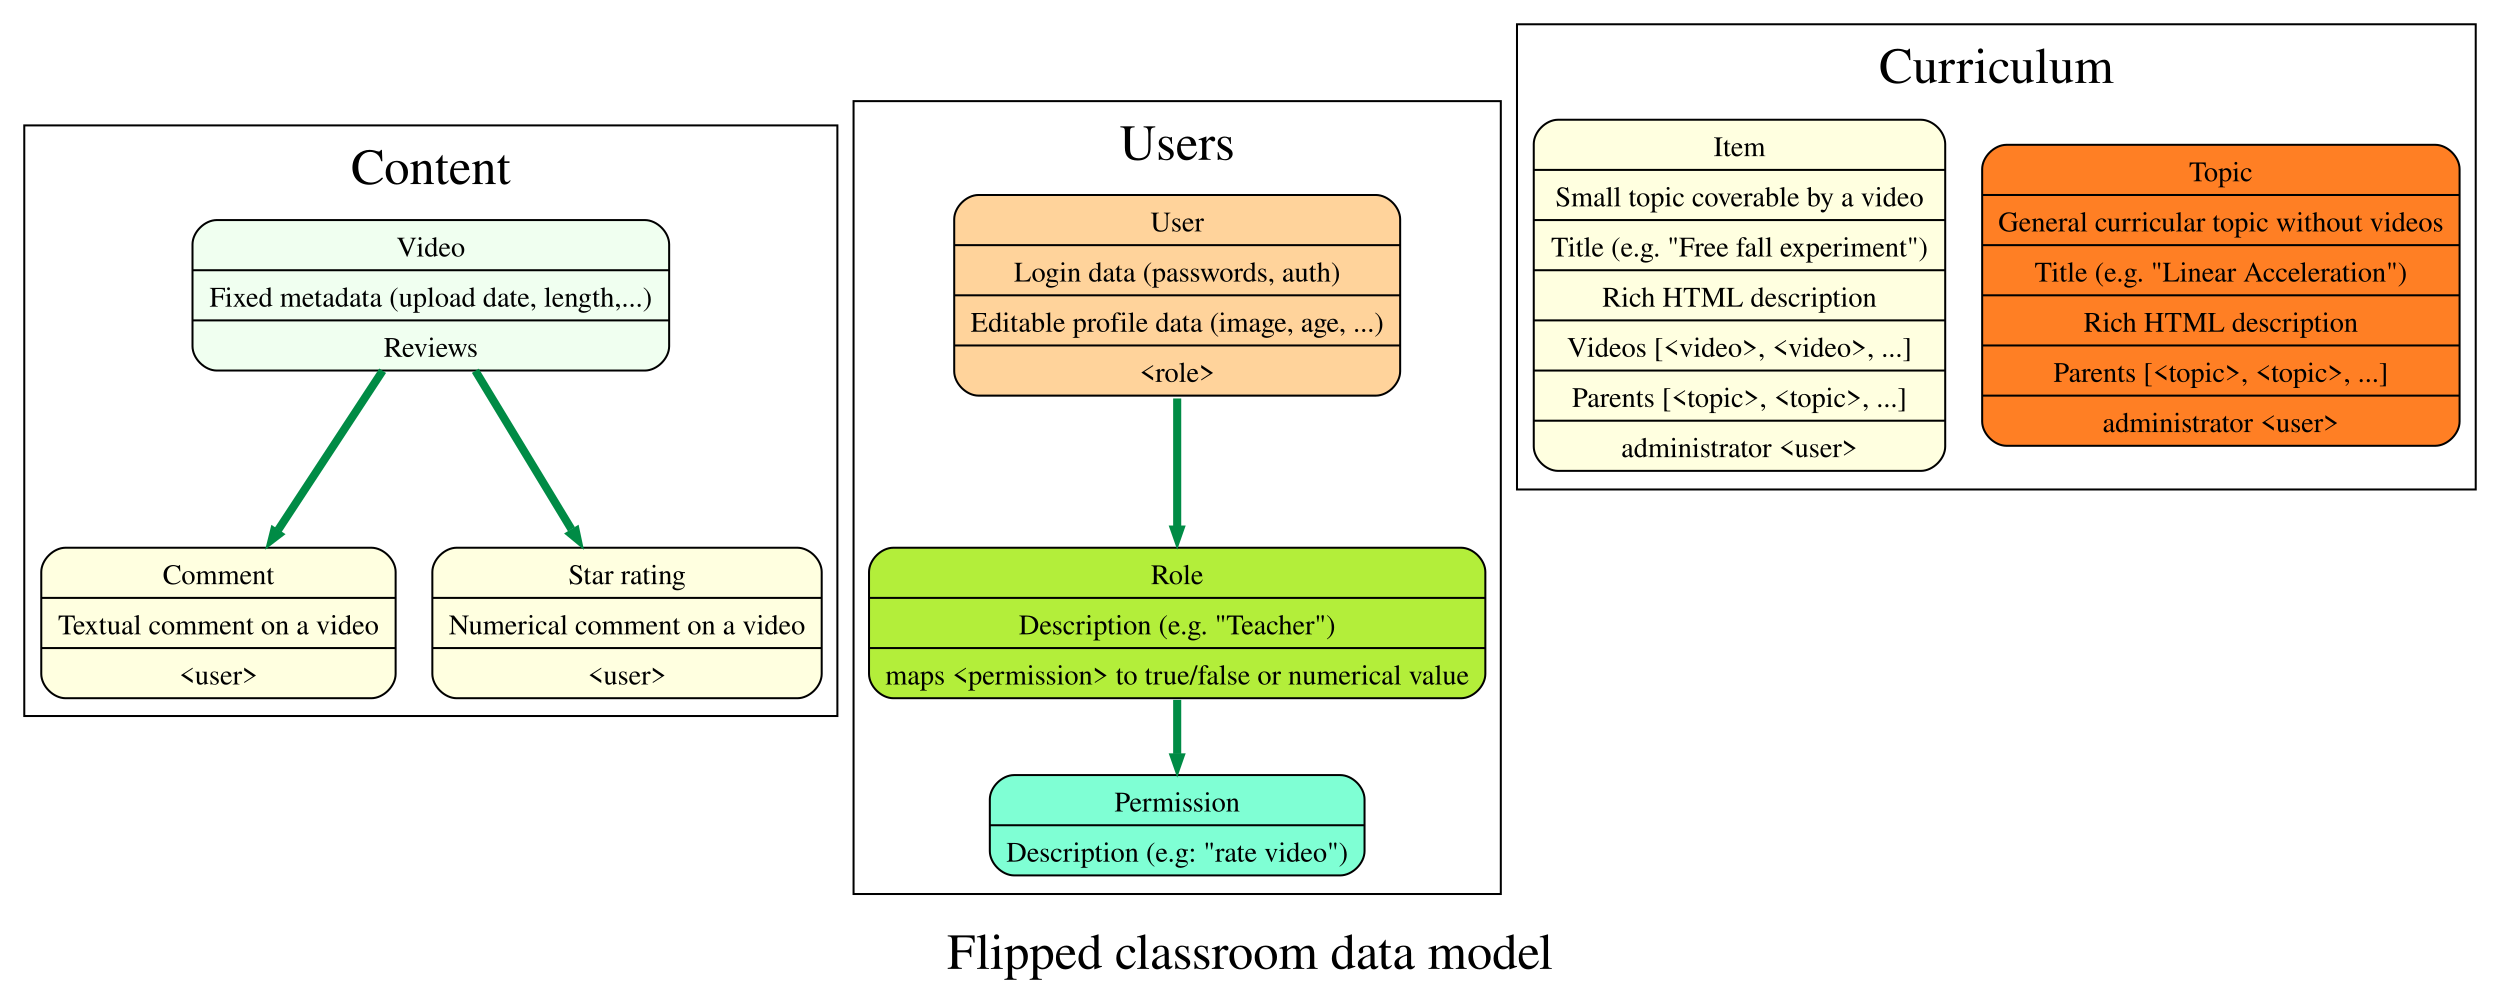
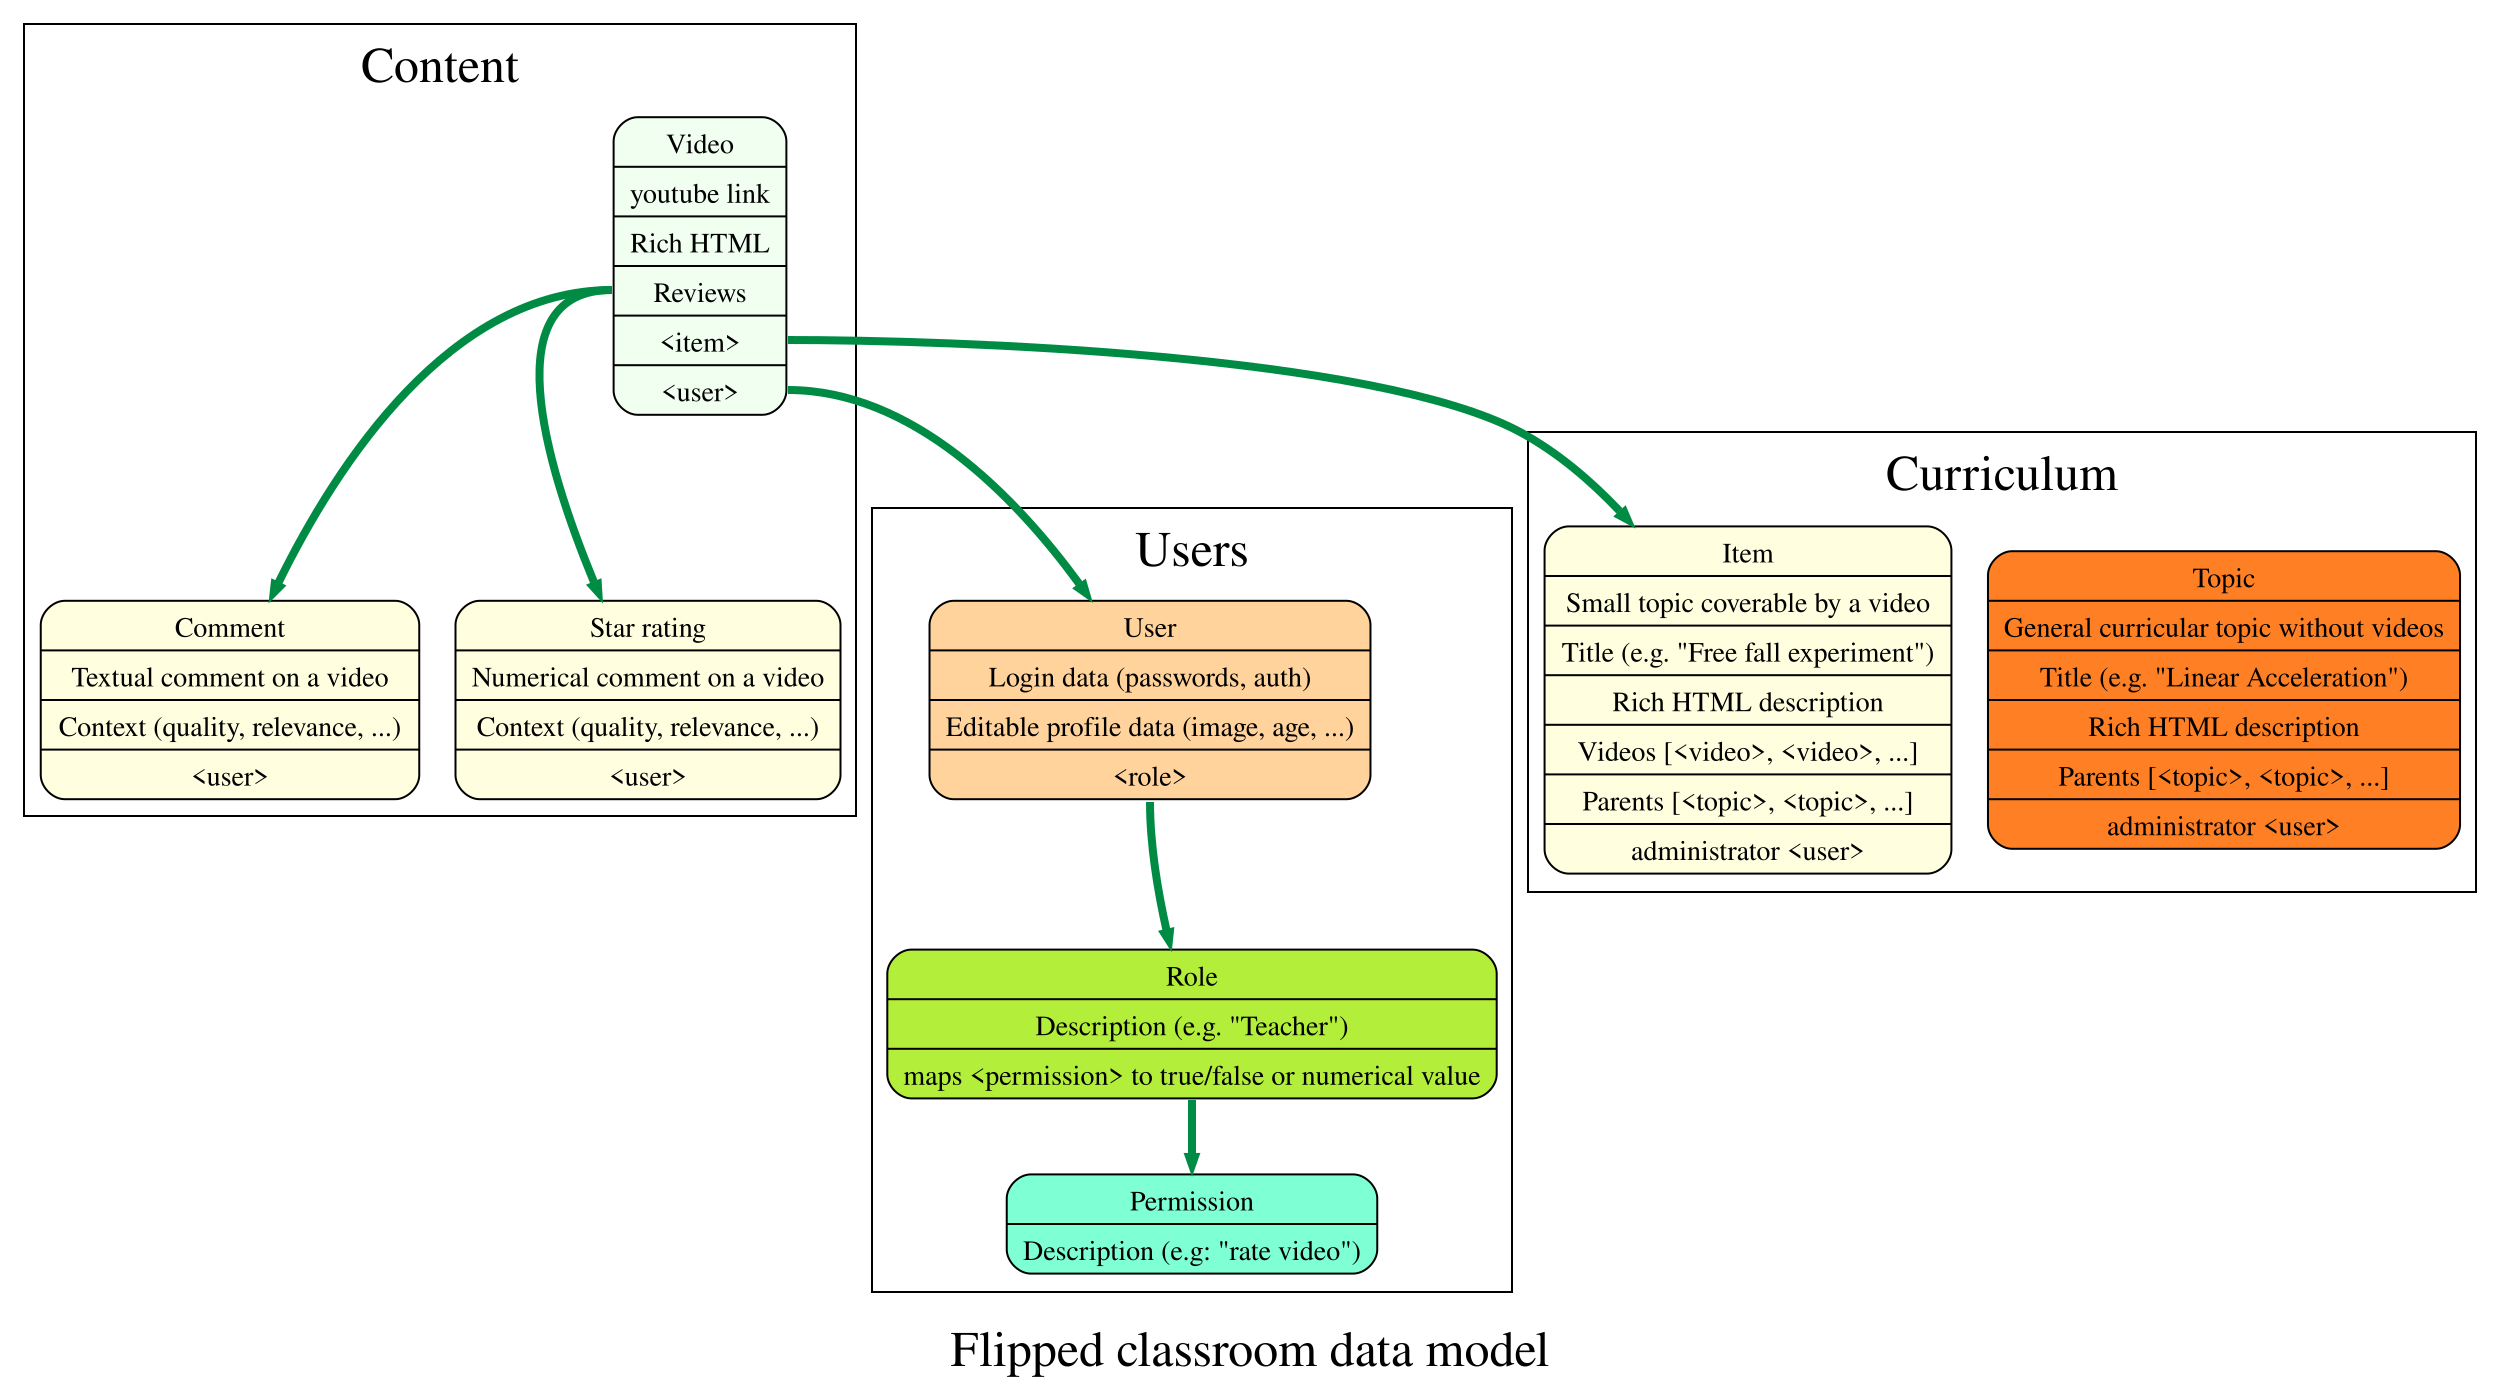
- <svg xmlns="http://www.w3.org/2000/svg" width="1236pt" height="492pt" viewBox="0.00 0.00 1236.00 492.00">
-   <g id="graph0" class="graph" transform="scale(1 1) rotate(0) translate(4 488)">
-     <polygon fill="white" stroke="white" points="-4,5 -4,-488 1233,-488 1233,5 -4,5" />
-     <text text-anchor="middle" x="614" y="-9" font-family="Times,serif" font-size="25.00">Flipped classroom data model</text>
+ <svg xmlns="http://www.w3.org/2000/svg" width="1250pt" height="696pt" viewBox="0.00 0.00 1250.00 696.00">
+   <g id="graph0" class="graph" transform="scale(1 1) rotate(0) translate(4 692)">
+     <polygon fill="white" stroke="white" points="-4,5 -4,-692 1247,-692 1247,5 -4,5" />
+     <text text-anchor="middle" x="621" y="-9" font-family="Times,serif" font-size="25.00">Flipped classroom data model</text>
    <g id="clust1" class="cluster">
-       <polygon fill="none" stroke="black" points="8,-134 8,-426 410,-426 410,-134 8,-134" />
-       <text text-anchor="middle" x="209" y="-397" font-family="Times,serif" font-size="25.00">Content</text>
+       <polygon fill="none" stroke="black" points="8,-284 8,-680 424,-680 424,-284 8,-284" />
+       <text text-anchor="middle" x="216" y="-651" font-family="Times,serif" font-size="25.00">Content</text>
    </g>
    <g id="clust2" class="cluster">
-       <polygon fill="none" stroke="black" points="418,-46 418,-438 738,-438 738,-46 418,-46" />
-       <text text-anchor="middle" x="578" y="-409" font-family="Times,serif" font-size="25.00">Users</text>
+       <polygon fill="none" stroke="black" points="432,-46 432,-438 752,-438 752,-46 432,-46" />
+       <text text-anchor="middle" x="592" y="-409" font-family="Times,serif" font-size="25.00">Users</text>
    </g>
    <g id="clust3" class="cluster">
-       <polygon fill="none" stroke="black" points="746,-246 746,-476 1220,-476 1220,-246 746,-246" />
-       <text text-anchor="middle" x="983" y="-447" font-family="Times,serif" font-size="25.00">Curriculum</text>
+       <polygon fill="none" stroke="black" points="760,-246 760,-476 1234,-476 1234,-246 760,-246" />
+       <text text-anchor="middle" x="997" y="-447" font-family="Times,serif" font-size="25.00">Curriculum</text>
    </g>
    <g id="node1" class="node">
-       <path fill="#f0fff0" stroke="black" d="M103.174,-304.8C103.174,-304.8 314.826,-304.8 314.826,-304.8 320.826,-304.8 326.826,-310.8 326.826,-316.8 326.826,-316.8 326.826,-367.2 326.826,-367.2 326.826,-373.2 320.826,-379.2 314.826,-379.2 314.826,-379.2 103.174,-379.2 103.174,-379.2 97.174,-379.2 91.174,-373.2 91.174,-367.2 91.174,-367.2 91.174,-316.8 91.174,-316.8 91.174,-310.8 97.174,-304.8 103.174,-304.8" />
-       <text text-anchor="middle" x="209" y="-361.2" font-family="Times,serif" font-size="14.00">Video</text>
-       <polyline fill="none" stroke="black" points="91.174,-354.4 326.826,-354.4 " />
-       <text text-anchor="middle" x="209" y="-336.4" font-family="Times,serif" font-size="14.00">Fixed metadata (upload date, length,...)</text>
-       <polyline fill="none" stroke="black" points="91.174,-329.6 326.826,-329.6 " />
-       <text text-anchor="middle" x="209" y="-311.6" font-family="Times,serif" font-size="14.00">Reviews</text>
+       <path fill="#f0fff0" stroke="black" d="M314.809,-484.6C314.809,-484.6 377.191,-484.6 377.191,-484.6 383.191,-484.6 389.191,-490.6 389.191,-496.6 389.191,-496.6 389.191,-621.4 389.191,-621.4 389.191,-627.4 383.191,-633.4 377.191,-633.4 377.191,-633.4 314.809,-633.4 314.809,-633.4 308.809,-633.4 302.809,-627.4 302.809,-621.4 302.809,-621.4 302.809,-496.6 302.809,-496.6 302.809,-490.6 308.809,-484.6 314.809,-484.6" />
+       <text text-anchor="middle" x="346" y="-615.4" font-family="Times,serif" font-size="14.00">Video</text>
+       <polyline fill="none" stroke="black" points="302.809,-608.6 389.191,-608.6 " />
+       <text text-anchor="middle" x="346" y="-590.6" font-family="Times,serif" font-size="14.00">youtube link</text>
+       <polyline fill="none" stroke="black" points="302.809,-583.8 389.191,-583.8 " />
+       <text text-anchor="middle" x="346" y="-565.8" font-family="Times,serif" font-size="14.00">Rich HTML</text>
+       <polyline fill="none" stroke="black" points="302.809,-559 389.191,-559 " />
+       <text text-anchor="middle" x="346" y="-541" font-family="Times,serif" font-size="14.00">Reviews</text>
+       <polyline fill="none" stroke="black" points="302.809,-534.2 389.191,-534.2 " />
+       <text text-anchor="middle" x="346" y="-516.2" font-family="Times,serif" font-size="14.00">&lt;item&gt;</text>
+       <polyline fill="none" stroke="black" points="302.809,-509.4 389.191,-509.4 " />
+       <text text-anchor="middle" x="346" y="-491.4" font-family="Times,serif" font-size="14.00">&lt;user&gt;</text>
    </g>
    <g id="node2" class="node">
-       <path fill="#ffffe0" stroke="black" d="M28.402,-142.8C28.402,-142.8 179.598,-142.8 179.598,-142.8 185.598,-142.8 191.598,-148.8 191.598,-154.8 191.598,-154.8 191.598,-205.2 191.598,-205.2 191.598,-211.2 185.598,-217.2 179.598,-217.2 179.598,-217.2 28.402,-217.2 28.402,-217.2 22.402,-217.2 16.402,-211.2 16.402,-205.2 16.402,-205.2 16.402,-154.8 16.402,-154.8 16.402,-148.8 22.402,-142.8 28.402,-142.8" />
-       <text text-anchor="middle" x="104" y="-199.2" font-family="Times,serif" font-size="14.00">Comment</text>
-       <polyline fill="none" stroke="black" points="16.402,-192.4 191.598,-192.4 " />
-       <text text-anchor="middle" x="104" y="-174.4" font-family="Times,serif" font-size="14.00">Textual comment on a video</text>
-       <polyline fill="none" stroke="black" points="16.402,-167.6 191.598,-167.6 " />
-       <text text-anchor="middle" x="104" y="-149.6" font-family="Times,serif" font-size="14.00">&lt;user&gt;</text>
+       <path fill="#ffffe0" stroke="black" d="M28.375,-292.4C28.375,-292.4 193.625,-292.4 193.625,-292.4 199.625,-292.4 205.625,-298.4 205.625,-304.4 205.625,-304.4 205.625,-379.6 205.625,-379.6 205.625,-385.6 199.625,-391.6 193.625,-391.6 193.625,-391.6 28.375,-391.6 28.375,-391.6 22.375,-391.6 16.375,-385.6 16.375,-379.6 16.375,-379.6 16.375,-304.4 16.375,-304.4 16.375,-298.4 22.375,-292.4 28.375,-292.4" />
+       <text text-anchor="middle" x="111" y="-373.6" font-family="Times,serif" font-size="14.00">Comment</text>
+       <polyline fill="none" stroke="black" points="16.375,-366.8 205.625,-366.8 " />
+       <text text-anchor="middle" x="111" y="-348.8" font-family="Times,serif" font-size="14.00">Textual comment on a video</text>
+       <polyline fill="none" stroke="black" points="16.375,-342 205.625,-342 " />
+       <text text-anchor="middle" x="111" y="-324" font-family="Times,serif" font-size="14.00">Context (quality, relevance, ...)</text>
+       <polyline fill="none" stroke="black" points="16.375,-317.2 205.625,-317.2 " />
+       <text text-anchor="middle" x="111" y="-299.2" font-family="Times,serif" font-size="14.00">&lt;user&gt;</text>
    </g>
    <g id="edge1" class="edge">
-       <path fill="none" stroke="#008b45" stroke-width="4" d="M185.174,-304.694C169.856,-281.353 149.842,-250.854 133.519,-225.981" />
-       <polygon fill="#008b45" stroke="#008b45" points="136.326,-223.88 127.913,-217.439 130.474,-227.72 136.326,-223.88" />
+       <path fill="none" stroke="#008b45" stroke-width="4" d="M302,-547C221.356,-547 164.914,-460.999 135.243,-400.676" />
+       <polygon fill="#008b45" stroke="#008b45" points="138.37,-399.103 130.885,-391.604 132.06,-402.133 138.37,-399.103" />
    </g>
    <g id="node3" class="node">
-       <path fill="#ffffe0" stroke="black" d="M221.751,-142.8C221.751,-142.8 390.249,-142.8 390.249,-142.8 396.249,-142.8 402.249,-148.8 402.249,-154.8 402.249,-154.8 402.249,-205.2 402.249,-205.2 402.249,-211.2 396.249,-217.2 390.249,-217.2 390.249,-217.2 221.751,-217.2 221.751,-217.2 215.751,-217.2 209.751,-211.2 209.751,-205.2 209.751,-205.2 209.751,-154.8 209.751,-154.8 209.751,-148.8 215.751,-142.8 221.751,-142.8" />
-       <text text-anchor="middle" x="306" y="-199.2" font-family="Times,serif" font-size="14.00">Star rating</text>
-       <polyline fill="none" stroke="black" points="209.751,-192.4 402.249,-192.4 " />
-       <text text-anchor="middle" x="306" y="-174.4" font-family="Times,serif" font-size="14.00">Numerical comment on a video</text>
-       <polyline fill="none" stroke="black" points="209.751,-167.6 402.249,-167.6 " />
-       <text text-anchor="middle" x="306" y="-149.6" font-family="Times,serif" font-size="14.00">&lt;user&gt;</text>
+       <path fill="#ffffe0" stroke="black" d="M235.751,-292.4C235.751,-292.4 404.249,-292.4 404.249,-292.4 410.249,-292.4 416.249,-298.4 416.249,-304.4 416.249,-304.4 416.249,-379.6 416.249,-379.6 416.249,-385.6 410.249,-391.6 404.249,-391.6 404.249,-391.6 235.751,-391.6 235.751,-391.6 229.751,-391.6 223.751,-385.6 223.751,-379.6 223.751,-379.6 223.751,-304.4 223.751,-304.4 223.751,-298.4 229.751,-292.4 235.751,-292.4" />
+       <text text-anchor="middle" x="320" y="-373.6" font-family="Times,serif" font-size="14.00">Star rating</text>
+       <polyline fill="none" stroke="black" points="223.751,-366.8 416.249,-366.8 " />
+       <text text-anchor="middle" x="320" y="-348.8" font-family="Times,serif" font-size="14.00">Numerical comment on a video</text>
+       <polyline fill="none" stroke="black" points="223.751,-342 416.249,-342 " />
+       <text text-anchor="middle" x="320" y="-324" font-family="Times,serif" font-size="14.00">Context (quality, relevance, ...)</text>
+       <polyline fill="none" stroke="black" points="223.751,-317.2 416.249,-317.2 " />
+       <text text-anchor="middle" x="320" y="-299.2" font-family="Times,serif" font-size="14.00">&lt;user&gt;</text>
    </g>
    <g id="edge2" class="edge">
-       <path fill="none" stroke="#008b45" stroke-width="4" d="M231.011,-304.694C245.099,-281.455 263.49,-251.12 278.532,-226.308" />
-       <polygon fill="#008b45" stroke="#008b45" points="281.717,-227.805 283.909,-217.439 275.731,-224.176 281.717,-227.805" />
+       <path fill="none" stroke="#008b45" stroke-width="4" d="M302,-547C243.024,-547 268.033,-461.352 292.95,-401.048" />
+       <polygon fill="#008b45" stroke="#008b45" points="296.272,-402.178 296.936,-391.604 289.823,-399.456 296.272,-402.178" />
    </g>
    <g id="node4" class="node">
-       <path fill="#ffd39b" stroke="black" d="M479.762,-292.4C479.762,-292.4 676.238,-292.4 676.238,-292.4 682.238,-292.4 688.238,-298.4 688.238,-304.4 688.238,-304.4 688.238,-379.6 688.238,-379.6 688.238,-385.6 682.238,-391.6 676.238,-391.6 676.238,-391.6 479.762,-391.6 479.762,-391.6 473.762,-391.6 467.762,-385.6 467.762,-379.6 467.762,-379.6 467.762,-304.4 467.762,-304.4 467.762,-298.4 473.762,-292.4 479.762,-292.4" />
-       <text text-anchor="middle" x="578" y="-373.6" font-family="Times,serif" font-size="14.00">User</text>
-       <polyline fill="none" stroke="black" points="467.762,-366.8 688.238,-366.8 " />
-       <text text-anchor="middle" x="578" y="-348.8" font-family="Times,serif" font-size="14.00">Login data (passwords, auth)</text>
-       <polyline fill="none" stroke="black" points="467.762,-342 688.238,-342 " />
-       <text text-anchor="middle" x="578" y="-324" font-family="Times,serif" font-size="14.00">Editable profile data (image, age, ...)</text>
-       <polyline fill="none" stroke="black" points="467.762,-317.2 688.238,-317.2 " />
-       <text text-anchor="middle" x="578" y="-299.2" font-family="Times,serif" font-size="14.00">&lt;role&gt;</text>
+       <path fill="#ffd39b" stroke="black" d="M472.762,-292.4C472.762,-292.4 669.238,-292.4 669.238,-292.4 675.238,-292.4 681.238,-298.4 681.238,-304.4 681.238,-304.4 681.238,-379.6 681.238,-379.6 681.238,-385.6 675.238,-391.6 669.238,-391.6 669.238,-391.6 472.762,-391.6 472.762,-391.6 466.762,-391.6 460.762,-385.6 460.762,-379.6 460.762,-379.6 460.762,-304.4 460.762,-304.4 460.762,-298.4 466.762,-292.4 472.762,-292.4" />
+       <text text-anchor="middle" x="571" y="-373.6" font-family="Times,serif" font-size="14.00">User</text>
+       <polyline fill="none" stroke="black" points="460.762,-366.8 681.238,-366.8 " />
+       <text text-anchor="middle" x="571" y="-348.8" font-family="Times,serif" font-size="14.00">Login data (passwords, auth)</text>
+       <polyline fill="none" stroke="black" points="460.762,-342 681.238,-342 " />
+       <text text-anchor="middle" x="571" y="-324" font-family="Times,serif" font-size="14.00">Editable profile data (image, age, ...)</text>
+       <polyline fill="none" stroke="black" points="460.762,-317.2 681.238,-317.2 " />
+       <text text-anchor="middle" x="571" y="-299.2" font-family="Times,serif" font-size="14.00">&lt;role&gt;</text>
+     </g>
+     <g id="edge3" class="edge">
+       <path fill="none" stroke="#008b45" stroke-width="4" d="M390,-497C452.017,-497 503.607,-443.908 535.634,-400.07" />
+       <polygon fill="#008b45" stroke="#008b45" points="538.627,-401.901 541.58,-391.727 532.926,-397.839 538.627,-401.901" />
+     </g>
+     <g id="node8" class="node">
+       <path fill="#ffffe0" stroke="black" d="M780.29,-255.2C780.29,-255.2 959.71,-255.2 959.71,-255.2 965.71,-255.2 971.71,-261.2 971.71,-267.2 971.71,-267.2 971.71,-416.8 971.71,-416.8 971.71,-422.8 965.71,-428.8 959.71,-428.8 959.71,-428.8 780.29,-428.8 780.29,-428.8 774.29,-428.8 768.29,-422.8 768.29,-416.8 768.29,-416.8 768.29,-267.2 768.29,-267.2 768.29,-261.2 774.29,-255.2 780.29,-255.2" />
+       <text text-anchor="middle" x="870" y="-410.8" font-family="Times,serif" font-size="14.00">Item</text>
+       <polyline fill="none" stroke="black" points="768.29,-404 971.71,-404 " />
+       <text text-anchor="middle" x="870" y="-386" font-family="Times,serif" font-size="14.00">Small topic coverable by a video</text>
+       <polyline fill="none" stroke="black" points="768.29,-379.2 971.71,-379.2 " />
+       <text text-anchor="middle" x="870" y="-361.2" font-family="Times,serif" font-size="14.00">Title (e.g. "Free fall experiment")</text>
+       <polyline fill="none" stroke="black" points="768.29,-354.4 971.71,-354.4 " />
+       <text text-anchor="middle" x="870" y="-336.4" font-family="Times,serif" font-size="14.00">Rich HTML description</text>
+       <polyline fill="none" stroke="black" points="768.29,-329.6 971.71,-329.6 " />
+       <text text-anchor="middle" x="870" y="-311.6" font-family="Times,serif" font-size="14.00">Videos [&lt;video&gt;, &lt;video&gt;, ...]</text>
+       <polyline fill="none" stroke="black" points="768.29,-304.8 971.71,-304.8 " />
+       <text text-anchor="middle" x="870" y="-286.8" font-family="Times,serif" font-size="14.00">Parents [&lt;topic&gt;, &lt;topic&gt;, ...]</text>
+       <polyline fill="none" stroke="black" points="768.29,-280 971.71,-280 " />
+       <text text-anchor="middle" x="870" y="-262" font-family="Times,serif" font-size="14.00">administrator &lt;user&gt;</text>
+     </g>
+     <g id="edge4" class="edge">
+       <path fill="none" stroke="#008b45" stroke-width="4" d="M390,-522C471.973,-522 683.812,-514.839 756,-476 774.412,-466.094 791.157,-451.916 805.802,-436.476" />
+       <polygon fill="#008b45" stroke="#008b45" points="808.651,-438.547 812.821,-428.808 803.487,-433.821 808.651,-438.547" />
    </g>
    <g id="node5" class="node">
-       <path fill="#b3ee3a" stroke="black" d="M437.646,-142.8C437.646,-142.8 718.354,-142.8 718.354,-142.8 724.354,-142.8 730.354,-148.8 730.354,-154.8 730.354,-154.8 730.354,-205.2 730.354,-205.2 730.354,-211.2 724.354,-217.2 718.354,-217.2 718.354,-217.2 437.646,-217.2 437.646,-217.2 431.646,-217.2 425.646,-211.2 425.646,-205.2 425.646,-205.2 425.646,-154.8 425.646,-154.8 425.646,-148.8 431.646,-142.8 437.646,-142.8" />
-       <text text-anchor="middle" x="578" y="-199.2" font-family="Times,serif" font-size="14.00">Role</text>
-       <polyline fill="none" stroke="black" points="425.646,-192.4 730.354,-192.4 " />
-       <text text-anchor="middle" x="578" y="-174.4" font-family="Times,serif" font-size="14.00">Description (e.g. "Teacher")</text>
-       <polyline fill="none" stroke="black" points="425.646,-167.6 730.354,-167.6 " />
-       <text text-anchor="middle" x="578" y="-149.6" font-family="Times,serif" font-size="14.00">maps &lt;permission&gt; to true/false or numerical value</text>
+       <path fill="#b3ee3a" stroke="black" d="M451.646,-142.8C451.646,-142.8 732.354,-142.8 732.354,-142.8 738.354,-142.8 744.354,-148.8 744.354,-154.8 744.354,-154.8 744.354,-205.2 744.354,-205.2 744.354,-211.2 738.354,-217.2 732.354,-217.2 732.354,-217.2 451.646,-217.2 451.646,-217.2 445.646,-217.2 439.646,-211.2 439.646,-205.2 439.646,-205.2 439.646,-154.8 439.646,-154.8 439.646,-148.8 445.646,-142.8 451.646,-142.8" />
+       <text text-anchor="middle" x="592" y="-199.2" font-family="Times,serif" font-size="14.00">Role</text>
+       <polyline fill="none" stroke="black" points="439.646,-192.4 744.354,-192.4 " />
+       <text text-anchor="middle" x="592" y="-174.4" font-family="Times,serif" font-size="14.00">Description (e.g. "Teacher")</text>
+       <polyline fill="none" stroke="black" points="439.646,-167.6 744.354,-167.6 " />
+       <text text-anchor="middle" x="592" y="-149.6" font-family="Times,serif" font-size="14.00">maps &lt;permission&gt; to true/false or numerical value</text>
    </g>
-     <g id="edge4" class="edge">
-       <path fill="none" stroke="#008b45" stroke-width="4" d="M578,-291C578,-270.28 578,-247.364 578,-227.835" />
-       <polygon fill="#008b45" stroke="#008b45" points="581.5,-227.667 578,-217.667 574.5,-227.667 581.5,-227.667" />
+     <g id="edge6" class="edge">
+       <path fill="none" stroke="#008b45" stroke-width="4" d="M571,-291C571,-269.808 574.807,-246.721 579.179,-227.194" />
+       <polygon fill="#008b45" stroke="#008b45" points="582.615,-227.872 581.5,-217.336 575.802,-226.267 582.615,-227.872" />
    </g>
    <g id="node6" class="node">
-       <path fill="aquamarine" stroke="black" d="M497.371,-55.2C497.371,-55.2 658.629,-55.2 658.629,-55.2 664.629,-55.2 670.629,-61.2 670.629,-67.2 670.629,-67.2 670.629,-92.8 670.629,-92.8 670.629,-98.8 664.629,-104.8 658.629,-104.8 658.629,-104.8 497.371,-104.8 497.371,-104.8 491.371,-104.8 485.371,-98.8 485.371,-92.8 485.371,-92.8 485.371,-67.2 485.371,-67.2 485.371,-61.2 491.371,-55.2 497.371,-55.2" />
-       <text text-anchor="middle" x="578" y="-86.8" font-family="Times,serif" font-size="14.00">Permission</text>
-       <polyline fill="none" stroke="black" points="485.371,-80 670.629,-80 " />
-       <text text-anchor="middle" x="578" y="-62" font-family="Times,serif" font-size="14.00">Description (e.g: "rate video")</text>
+       <path fill="aquamarine" stroke="black" d="M511.371,-55.2C511.371,-55.2 672.629,-55.2 672.629,-55.2 678.629,-55.2 684.629,-61.2 684.629,-67.2 684.629,-67.2 684.629,-92.8 684.629,-92.8 684.629,-98.8 678.629,-104.8 672.629,-104.8 672.629,-104.8 511.371,-104.8 511.371,-104.8 505.371,-104.8 499.371,-98.8 499.371,-92.8 499.371,-92.8 499.371,-67.2 499.371,-67.2 499.371,-61.2 505.371,-55.2 511.371,-55.2" />
+       <text text-anchor="middle" x="592" y="-86.8" font-family="Times,serif" font-size="14.00">Permission</text>
+       <polyline fill="none" stroke="black" points="499.371,-80 684.629,-80 " />
+       <text text-anchor="middle" x="592" y="-62" font-family="Times,serif" font-size="14.00">Description (e.g: "rate video")</text>
    </g>
-     <g id="edge3" class="edge">
-       <path fill="none" stroke="#008b45" stroke-width="4" d="M578,-142C578,-133.342 578,-123.992 578,-115.276" />
-       <polygon fill="#008b45" stroke="#008b45" points="581.5,-115.047 578,-105.047 574.5,-115.047 581.5,-115.047" />
+     <g id="edge5" class="edge">
+       <path fill="none" stroke="#008b45" stroke-width="4" d="M592,-142C592,-133.342 592,-123.992 592,-115.276" />
+       <polygon fill="#008b45" stroke="#008b45" points="595.5,-115.047 592,-105.047 588.5,-115.047 595.5,-115.047" />
    </g>
    <g id="node7" class="node">
-       <path fill="#ff7f24" stroke="black" d="M987.982,-267.6C987.982,-267.6 1200.02,-267.6 1200.02,-267.6 1206.02,-267.6 1212.02,-273.6 1212.02,-279.6 1212.02,-279.6 1212.02,-404.4 1212.02,-404.4 1212.02,-410.4 1206.02,-416.4 1200.02,-416.4 1200.02,-416.4 987.982,-416.4 987.982,-416.4 981.982,-416.4 975.982,-410.4 975.982,-404.4 975.982,-404.4 975.982,-279.6 975.982,-279.6 975.982,-273.6 981.982,-267.6 987.982,-267.6" />
-       <text text-anchor="middle" x="1094" y="-398.4" font-family="Times,serif" font-size="14.00">Topic</text>
-       <polyline fill="none" stroke="black" points="975.982,-391.6 1212.02,-391.6 " />
-       <text text-anchor="middle" x="1094" y="-373.6" font-family="Times,serif" font-size="14.00">General curricular topic without videos</text>
-       <polyline fill="none" stroke="black" points="975.982,-366.8 1212.02,-366.8 " />
-       <text text-anchor="middle" x="1094" y="-348.8" font-family="Times,serif" font-size="14.00">Title (e.g. "Linear Acceleration")</text>
-       <polyline fill="none" stroke="black" points="975.982,-342 1212.02,-342 " />
-       <text text-anchor="middle" x="1094" y="-324" font-family="Times,serif" font-size="14.00">Rich HTML description</text>
-       <polyline fill="none" stroke="black" points="975.982,-317.2 1212.02,-317.2 " />
-       <text text-anchor="middle" x="1094" y="-299.2" font-family="Times,serif" font-size="14.00">Parents [&lt;topic&gt;, &lt;topic&gt;, ...]</text>
-       <polyline fill="none" stroke="black" points="975.982,-292.4 1212.02,-292.4 " />
-       <text text-anchor="middle" x="1094" y="-274.4" font-family="Times,serif" font-size="14.00">administrator &lt;user&gt;</text>
-     </g>
-     <g id="node8" class="node">
-       <path fill="#ffffe0" stroke="black" d="M766.29,-255.2C766.29,-255.2 945.71,-255.2 945.71,-255.2 951.71,-255.2 957.71,-261.2 957.71,-267.2 957.71,-267.2 957.71,-416.8 957.71,-416.8 957.71,-422.8 951.71,-428.8 945.71,-428.8 945.71,-428.8 766.29,-428.8 766.29,-428.8 760.29,-428.8 754.29,-422.8 754.29,-416.8 754.29,-416.8 754.29,-267.2 754.29,-267.2 754.29,-261.2 760.29,-255.2 766.29,-255.2" />
-       <text text-anchor="middle" x="856" y="-410.8" font-family="Times,serif" font-size="14.00">Item</text>
-       <polyline fill="none" stroke="black" points="754.29,-404 957.71,-404 " />
-       <text text-anchor="middle" x="856" y="-386" font-family="Times,serif" font-size="14.00">Small topic coverable by a video</text>
-       <polyline fill="none" stroke="black" points="754.29,-379.2 957.71,-379.2 " />
-       <text text-anchor="middle" x="856" y="-361.2" font-family="Times,serif" font-size="14.00">Title (e.g. "Free fall experiment")</text>
-       <polyline fill="none" stroke="black" points="754.29,-354.4 957.71,-354.4 " />
-       <text text-anchor="middle" x="856" y="-336.4" font-family="Times,serif" font-size="14.00">Rich HTML description</text>
-       <polyline fill="none" stroke="black" points="754.29,-329.6 957.71,-329.6 " />
-       <text text-anchor="middle" x="856" y="-311.6" font-family="Times,serif" font-size="14.00">Videos [&lt;video&gt;, &lt;video&gt;, ...]</text>
-       <polyline fill="none" stroke="black" points="754.29,-304.8 957.71,-304.8 " />
-       <text text-anchor="middle" x="856" y="-286.8" font-family="Times,serif" font-size="14.00">Parents [&lt;topic&gt;, &lt;topic&gt;, ...]</text>
-       <polyline fill="none" stroke="black" points="754.29,-280 957.71,-280 " />
-       <text text-anchor="middle" x="856" y="-262" font-family="Times,serif" font-size="14.00">administrator &lt;user&gt;</text>
+       <path fill="#ff7f24" stroke="black" d="M1001.98,-267.6C1001.98,-267.6 1214.02,-267.6 1214.02,-267.6 1220.02,-267.6 1226.02,-273.6 1226.02,-279.6 1226.02,-279.6 1226.02,-404.4 1226.02,-404.4 1226.02,-410.4 1220.02,-416.4 1214.02,-416.4 1214.02,-416.4 1001.98,-416.4 1001.98,-416.4 995.982,-416.4 989.982,-410.4 989.982,-404.4 989.982,-404.4 989.982,-279.6 989.982,-279.6 989.982,-273.6 995.982,-267.6 1001.98,-267.6" />
+       <text text-anchor="middle" x="1108" y="-398.4" font-family="Times,serif" font-size="14.00">Topic</text>
+       <polyline fill="none" stroke="black" points="989.982,-391.6 1226.02,-391.6 " />
+       <text text-anchor="middle" x="1108" y="-373.6" font-family="Times,serif" font-size="14.00">General curricular topic without videos</text>
+       <polyline fill="none" stroke="black" points="989.982,-366.8 1226.02,-366.8 " />
+       <text text-anchor="middle" x="1108" y="-348.8" font-family="Times,serif" font-size="14.00">Title (e.g. "Linear Acceleration")</text>
+       <polyline fill="none" stroke="black" points="989.982,-342 1226.02,-342 " />
+       <text text-anchor="middle" x="1108" y="-324" font-family="Times,serif" font-size="14.00">Rich HTML description</text>
+       <polyline fill="none" stroke="black" points="989.982,-317.2 1226.02,-317.2 " />
+       <text text-anchor="middle" x="1108" y="-299.2" font-family="Times,serif" font-size="14.00">Parents [&lt;topic&gt;, &lt;topic&gt;, ...]</text>
+       <polyline fill="none" stroke="black" points="989.982,-292.4 1226.02,-292.4 " />
+       <text text-anchor="middle" x="1108" y="-274.4" font-family="Times,serif" font-size="14.00">administrator &lt;user&gt;</text>
    </g>
  </g>
</svg>
